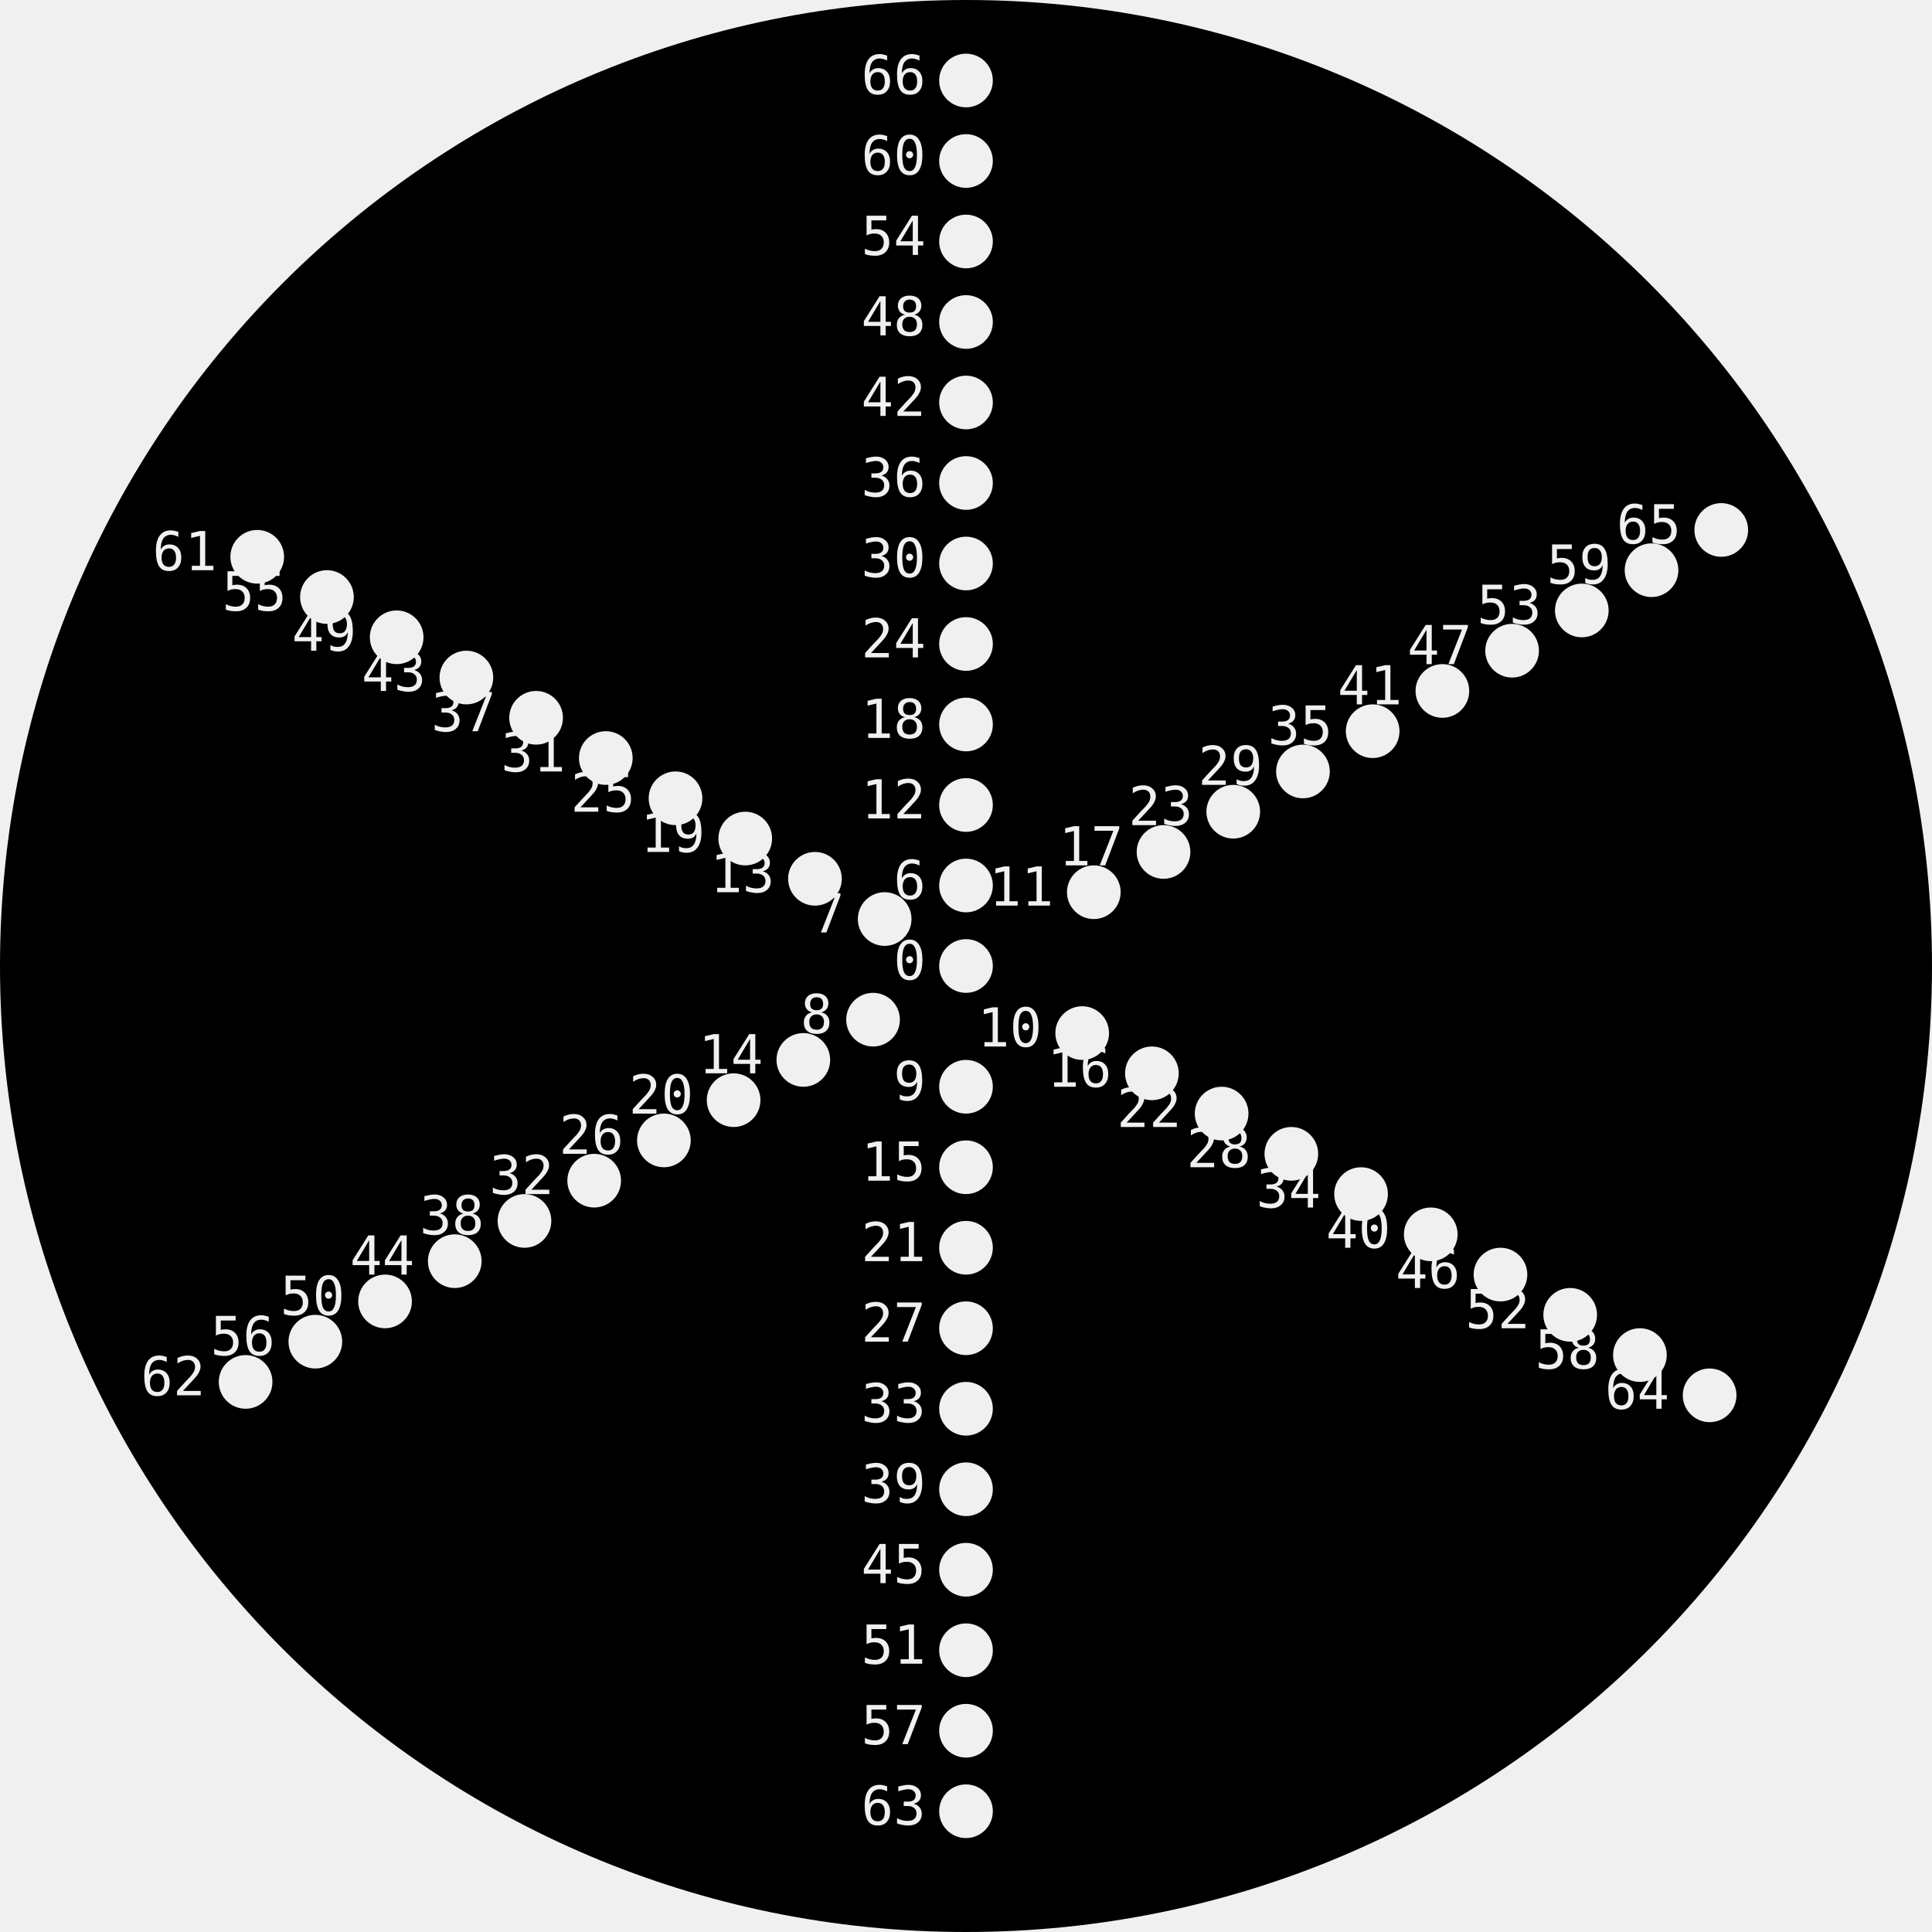
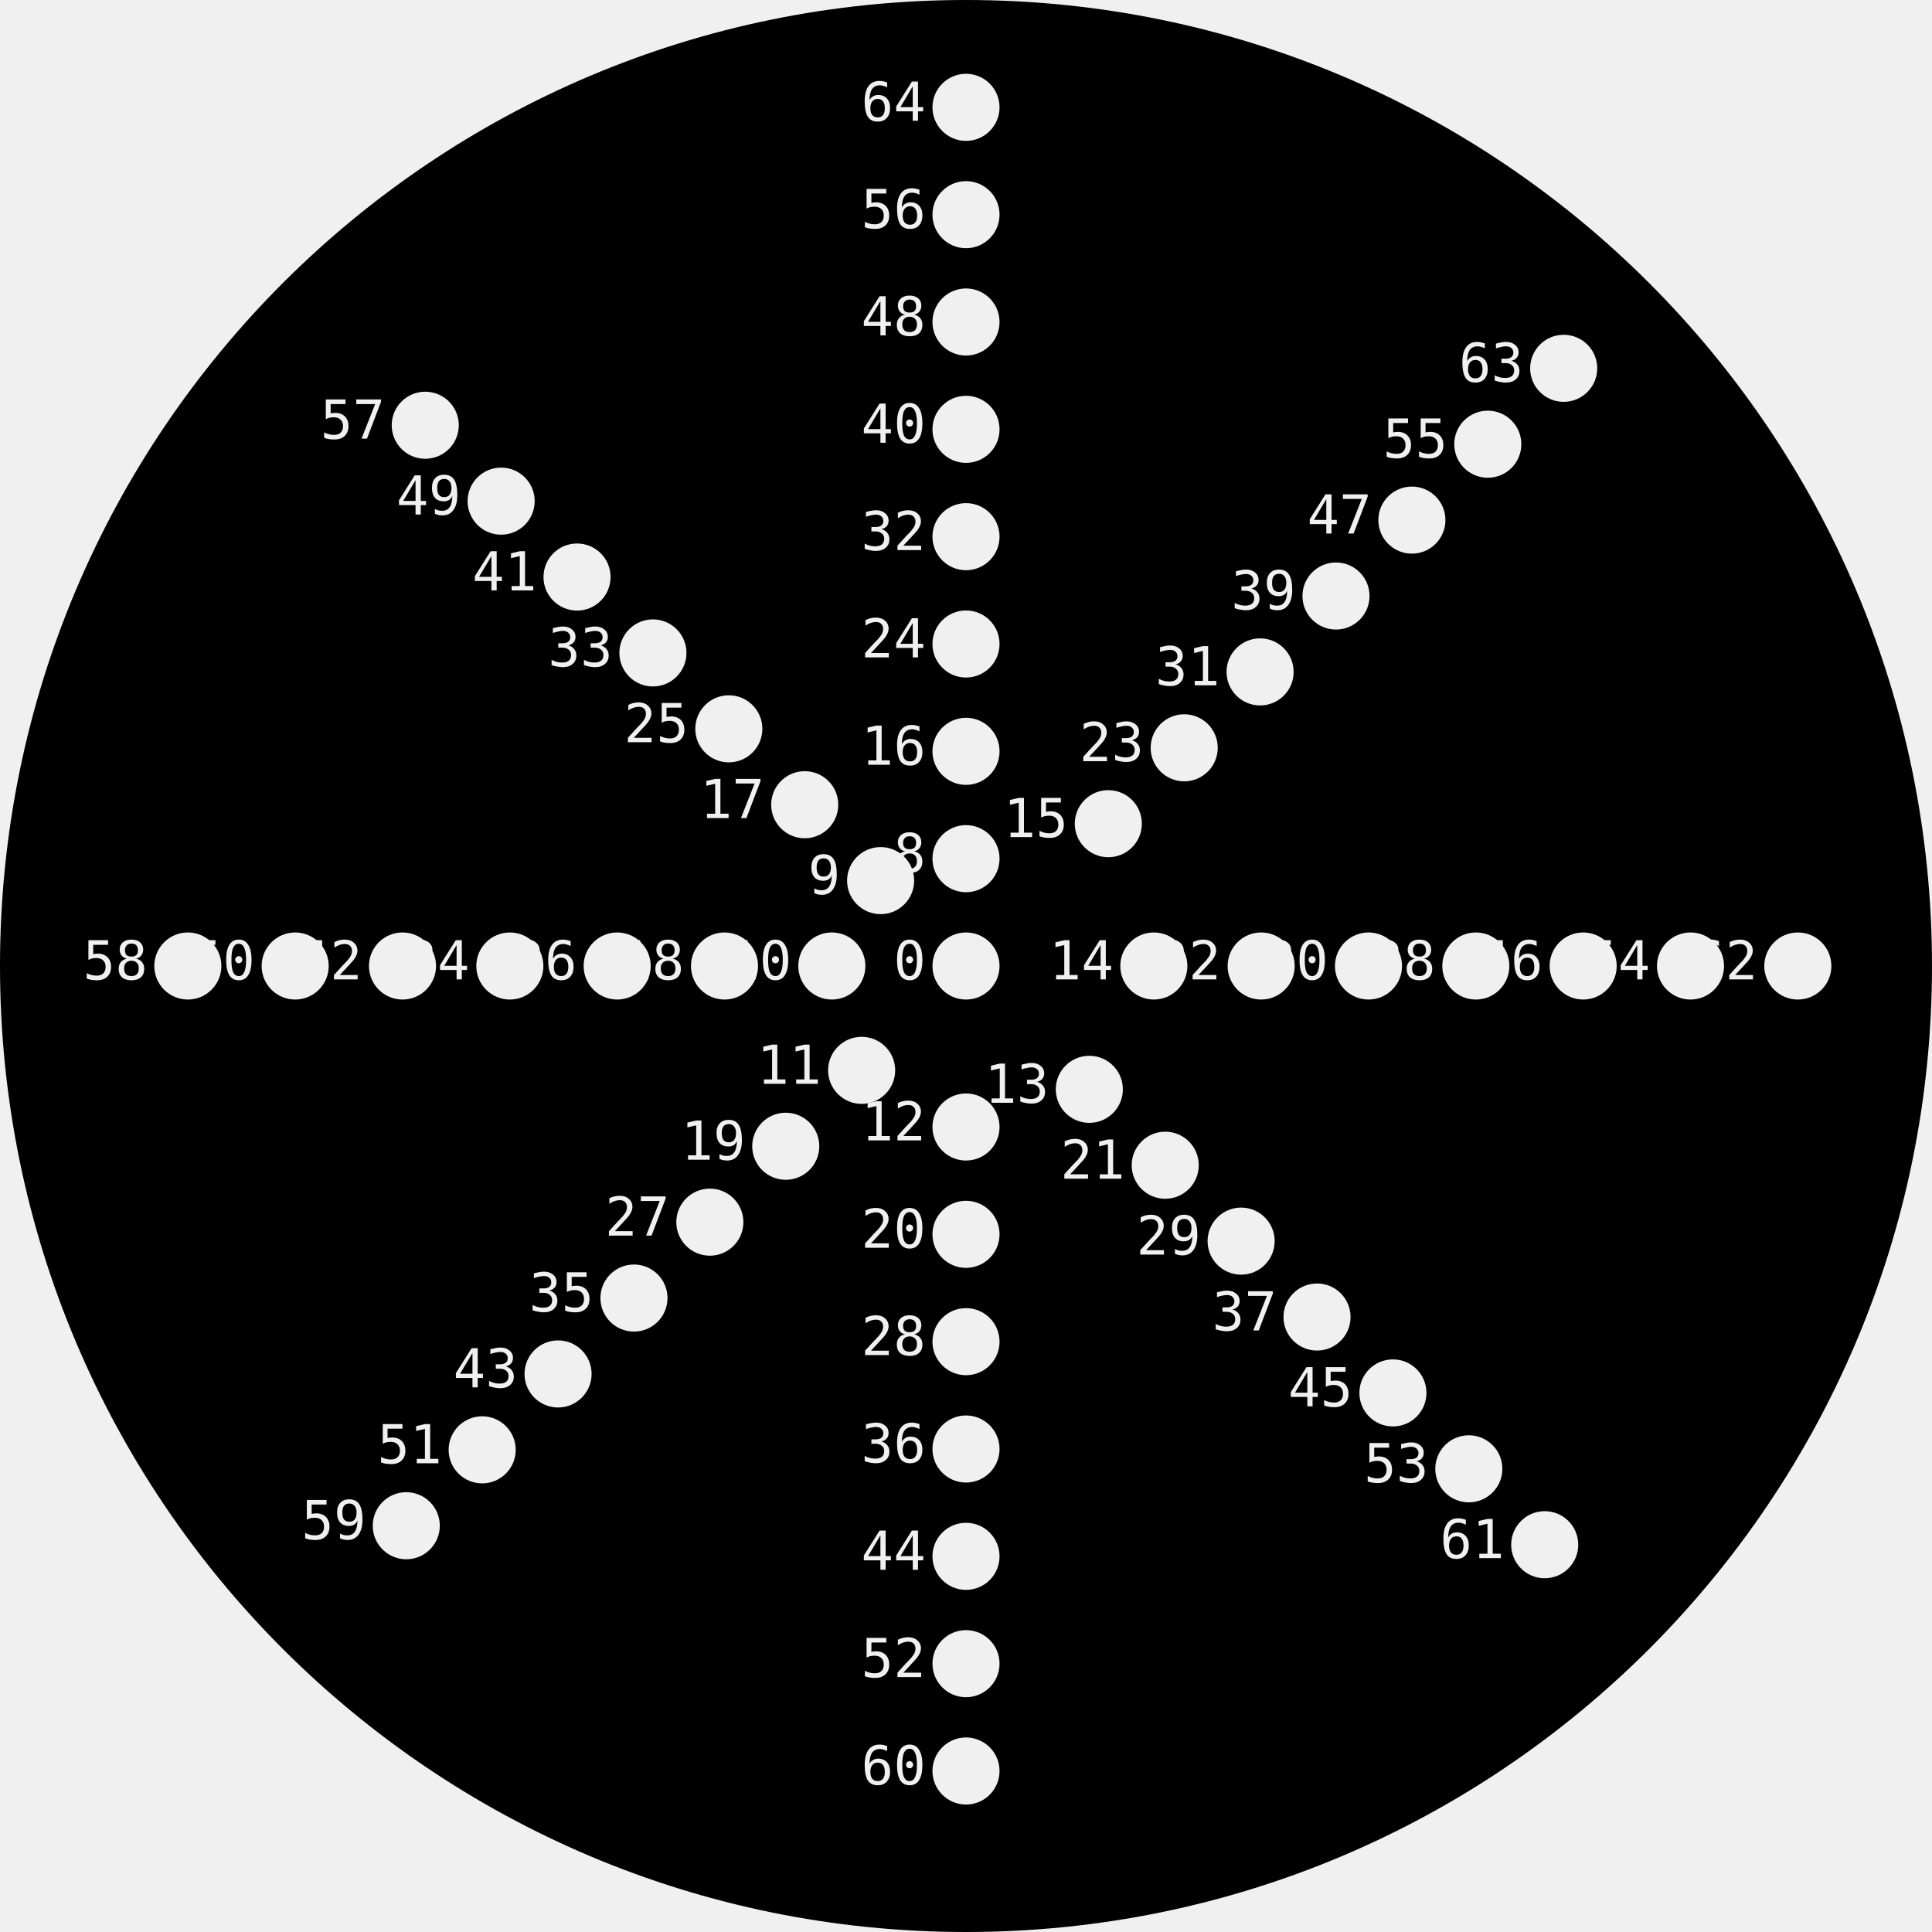
<svg xmlns="http://www.w3.org/2000/svg" xmlns:ns1="http://nathanfriend.io/inspiral">
  <style>
    text {
      font-family: monospace;
      font-size: 4px;
    }
  </style>
  <g>
    <mask id="holes">
      <rect width="100%" height="100%" fill="white" />
-       <circle cx="72" cy="72" r="2" ns1:hole-name="0" ns1:hole-text-position-angle="3.141592653589793" ns1:hole-text-rotation-angle="0" />
+       <circle cx="72" cy="72" r="2.5" ns1:hole-name="0" ns1:hole-text-position-angle="3.141592653589793" ns1:hole-text-rotation-angle="0" />
      <text x="69" y="73" text-anchor="end">0</text>
-       <circle cx="72" cy="66" r="2" ns1:hole-name="6" ns1:hole-text-position-angle="3.141592653589793" ns1:hole-text-rotation-angle="0" />
-       <text x="69" y="67" text-anchor="end">6</text>
-       <circle cx="72" cy="60" r="2" ns1:hole-name="12" ns1:hole-text-position-angle="3.141592653589793" ns1:hole-text-rotation-angle="0" />
-       <text x="69" y="61" text-anchor="end">12</text>
-       <circle cx="72" cy="54" r="2" ns1:hole-name="18" ns1:hole-text-position-angle="3.141592653589793" ns1:hole-text-rotation-angle="0" />
-       <text x="69" y="55" text-anchor="end">18</text>
-       <circle cx="72" cy="48" r="2" ns1:hole-name="24" ns1:hole-text-position-angle="3.141592653589793" ns1:hole-text-rotation-angle="0" />
+       <circle cx="72" cy="64" r="2.5" ns1:hole-name="8" ns1:hole-text-position-angle="3.141592653589793" ns1:hole-text-rotation-angle="0" />
+       <text x="69" y="65" text-anchor="end">8</text>
+       <circle cx="72" cy="56" r="2.5" ns1:hole-name="16" ns1:hole-text-position-angle="3.141592653589793" ns1:hole-text-rotation-angle="0" />
+       <text x="69" y="57" text-anchor="end">16</text>
+       <circle cx="72" cy="48" r="2.5" ns1:hole-name="24" ns1:hole-text-position-angle="3.141592653589793" ns1:hole-text-rotation-angle="0" />
      <text x="69" y="49" text-anchor="end">24</text>
-       <circle cx="72" cy="42" r="2" ns1:hole-name="30" ns1:hole-text-position-angle="3.141592653589793" ns1:hole-text-rotation-angle="0" />
-       <text x="69" y="43" text-anchor="end">30</text>
-       <circle cx="72" cy="36" r="2" ns1:hole-name="36" ns1:hole-text-position-angle="3.141592653589793" ns1:hole-text-rotation-angle="0" />
-       <text x="69" y="37" text-anchor="end">36</text>
-       <circle cx="72" cy="30" r="2" ns1:hole-name="42" ns1:hole-text-position-angle="3.141592653589793" ns1:hole-text-rotation-angle="0" />
-       <text x="69" y="31" text-anchor="end">42</text>
-       <circle cx="72" cy="24" r="2" ns1:hole-name="48" ns1:hole-text-position-angle="3.141592653589793" ns1:hole-text-rotation-angle="0" />
+       <circle cx="72" cy="40" r="2.5" ns1:hole-name="32" ns1:hole-text-position-angle="3.141592653589793" ns1:hole-text-rotation-angle="0" />
+       <text x="69" y="41" text-anchor="end">32</text>
+       <circle cx="72" cy="32" r="2.5" ns1:hole-name="40" ns1:hole-text-position-angle="3.141592653589793" ns1:hole-text-rotation-angle="0" />
+       <text x="69" y="33" text-anchor="end">40</text>
+       <circle cx="72" cy="24" r="2.5" ns1:hole-name="48" ns1:hole-text-position-angle="3.141592653589793" ns1:hole-text-rotation-angle="0" />
      <text x="69" y="25" text-anchor="end">48</text>
-       <circle cx="72" cy="18" r="2" ns1:hole-name="54" ns1:hole-text-position-angle="3.141592653589793" ns1:hole-text-rotation-angle="0" />
-       <text x="69" y="19" text-anchor="end">54</text>
-       <circle cx="72" cy="12" r="2" ns1:hole-name="60" ns1:hole-text-position-angle="3.141592653589793" ns1:hole-text-rotation-angle="0" />
-       <text x="69" y="13" text-anchor="end">60</text>
-       <circle cx="72" cy="6" r="2" ns1:hole-name="66" ns1:hole-text-position-angle="3.141592653589793" ns1:hole-text-rotation-angle="0" />
-       <text x="69" y="7" text-anchor="end">66</text>
-       <circle cx="65.938" cy="68.5" r="2" ns1:hole-name="7" ns1:hole-text-position-angle="4.188790204786391" ns1:hole-text-rotation-angle="1.0471975511965979" />
-       <text x="62.938" y="69.5" text-anchor="end">7</text>
-       <circle cx="60.742" cy="65.5" r="2" ns1:hole-name="13" ns1:hole-text-position-angle="4.188790204786391" ns1:hole-text-rotation-angle="1.0471975511965979" />
-       <text x="57.742" y="66.5" text-anchor="end">13</text>
-       <circle cx="55.546" cy="62.5" r="2" ns1:hole-name="19" ns1:hole-text-position-angle="4.188790204786391" ns1:hole-text-rotation-angle="1.0471975511965979" />
-       <text x="52.546" y="63.5" text-anchor="end">19</text>
-       <circle cx="50.349" cy="59.5" r="2" ns1:hole-name="25" ns1:hole-text-position-angle="4.188790204786391" ns1:hole-text-rotation-angle="1.0471975511965979" />
-       <text x="47.349" y="60.5" text-anchor="end">25</text>
-       <circle cx="45.153" cy="56.5" r="2" ns1:hole-name="31" ns1:hole-text-position-angle="4.188790204786391" ns1:hole-text-rotation-angle="1.0471975511965979" />
-       <text x="42.153" y="57.5" text-anchor="end">31</text>
-       <circle cx="39.957" cy="53.5" r="2" ns1:hole-name="37" ns1:hole-text-position-angle="4.188790204786391" ns1:hole-text-rotation-angle="1.0471975511965979" />
-       <text x="36.957" y="54.5" text-anchor="end">37</text>
-       <circle cx="34.761" cy="50.5" r="2" ns1:hole-name="43" ns1:hole-text-position-angle="4.188790204786391" ns1:hole-text-rotation-angle="1.0471975511965979" />
-       <text x="31.761" y="51.5" text-anchor="end">43</text>
-       <circle cx="29.565" cy="47.5" r="2" ns1:hole-name="49" ns1:hole-text-position-angle="4.188790204786391" ns1:hole-text-rotation-angle="1.0471975511965979" />
-       <text x="26.565" y="48.5" text-anchor="end">49</text>
-       <circle cx="24.369" cy="44.5" r="2" ns1:hole-name="55" ns1:hole-text-position-angle="4.188790204786391" ns1:hole-text-rotation-angle="1.0471975511965979" />
-       <text x="21.369" y="45.5" text-anchor="end">55</text>
-       <circle cx="19.172" cy="41.5" r="2" ns1:hole-name="61" ns1:hole-text-position-angle="4.188790204786391" ns1:hole-text-rotation-angle="1.0471975511965979" />
-       <text x="16.172" y="42.5" text-anchor="end">61</text>
-       <circle cx="65.072" cy="76" r="2" ns1:hole-name="8" ns1:hole-text-position-angle="5.235987755982988" ns1:hole-text-rotation-angle="2.0943951023931953" />
-       <text x="62.072" y="77" text-anchor="end">8</text>
-       <circle cx="59.876" cy="79" r="2" ns1:hole-name="14" ns1:hole-text-position-angle="5.235987755982988" ns1:hole-text-rotation-angle="2.0943951023931953" />
-       <text x="56.876" y="80" text-anchor="end">14</text>
-       <circle cx="54.679" cy="82" r="2" ns1:hole-name="20" ns1:hole-text-position-angle="5.235987755982988" ns1:hole-text-rotation-angle="2.0943951023931953" />
-       <text x="51.679" y="83" text-anchor="end">20</text>
-       <circle cx="49.483" cy="85" r="2" ns1:hole-name="26" ns1:hole-text-position-angle="5.235987755982988" ns1:hole-text-rotation-angle="2.0943951023931953" />
-       <text x="46.483" y="86" text-anchor="end">26</text>
-       <circle cx="44.287" cy="88" r="2" ns1:hole-name="32" ns1:hole-text-position-angle="5.235987755982988" ns1:hole-text-rotation-angle="2.0943951023931953" />
-       <text x="41.287" y="89" text-anchor="end">32</text>
-       <circle cx="39.091" cy="91" r="2" ns1:hole-name="38" ns1:hole-text-position-angle="5.235987755982988" ns1:hole-text-rotation-angle="2.0943951023931953" />
-       <text x="36.091" y="92" text-anchor="end">38</text>
-       <circle cx="33.895" cy="94" r="2" ns1:hole-name="44" ns1:hole-text-position-angle="5.235987755982988" ns1:hole-text-rotation-angle="2.0943951023931953" />
-       <text x="30.895" y="95" text-anchor="end">44</text>
-       <circle cx="28.699" cy="97" r="2" ns1:hole-name="50" ns1:hole-text-position-angle="5.235987755982988" ns1:hole-text-rotation-angle="2.0943951023931953" />
-       <text x="25.699" y="98" text-anchor="end">50</text>
-       <circle cx="23.503" cy="100" r="2" ns1:hole-name="56" ns1:hole-text-position-angle="5.235987755982988" ns1:hole-text-rotation-angle="2.0943951023931953" />
-       <text x="20.503" y="101" text-anchor="end">56</text>
-       <circle cx="18.306" cy="103" r="2" ns1:hole-name="62" ns1:hole-text-position-angle="5.235987755982988" ns1:hole-text-rotation-angle="2.0943951023931953" />
-       <text x="15.306" y="104" text-anchor="end">62</text>
-       <circle cx="72" cy="81" r="2" ns1:hole-name="9" ns1:hole-text-position-angle="6.283185307179586" ns1:hole-text-rotation-angle="3.141592653589793" />
-       <text x="69" y="82" text-anchor="end">9</text>
-       <circle cx="72" cy="87" r="2" ns1:hole-name="15" ns1:hole-text-position-angle="6.283185307179586" ns1:hole-text-rotation-angle="3.141592653589793" />
-       <text x="69" y="88" text-anchor="end">15</text>
-       <circle cx="72" cy="93" r="2" ns1:hole-name="21" ns1:hole-text-position-angle="6.283185307179586" ns1:hole-text-rotation-angle="3.141592653589793" />
-       <text x="69" y="94" text-anchor="end">21</text>
-       <circle cx="72" cy="99" r="2" ns1:hole-name="27" ns1:hole-text-position-angle="6.283185307179586" ns1:hole-text-rotation-angle="3.141592653589793" />
-       <text x="69" y="100" text-anchor="end">27</text>
-       <circle cx="72" cy="105" r="2" ns1:hole-name="33" ns1:hole-text-position-angle="6.283185307179586" ns1:hole-text-rotation-angle="3.141592653589793" />
-       <text x="69" y="106" text-anchor="end">33</text>
-       <circle cx="72" cy="111" r="2" ns1:hole-name="39" ns1:hole-text-position-angle="6.283185307179586" ns1:hole-text-rotation-angle="3.141592653589793" />
-       <text x="69" y="112" text-anchor="end">39</text>
-       <circle cx="72" cy="117" r="2" ns1:hole-name="45" ns1:hole-text-position-angle="6.283185307179586" ns1:hole-text-rotation-angle="3.141592653589793" />
-       <text x="69" y="118" text-anchor="end">45</text>
-       <circle cx="72" cy="123" r="2" ns1:hole-name="51" ns1:hole-text-position-angle="6.283185307179586" ns1:hole-text-rotation-angle="3.141592653589793" />
-       <text x="69" y="124" text-anchor="end">51</text>
-       <circle cx="72" cy="129" r="2" ns1:hole-name="57" ns1:hole-text-position-angle="6.283185307179586" ns1:hole-text-rotation-angle="3.141592653589793" />
-       <text x="69" y="130" text-anchor="end">57</text>
-       <circle cx="72" cy="135" r="2" ns1:hole-name="63" ns1:hole-text-position-angle="6.283185307179586" ns1:hole-text-rotation-angle="3.141592653589793" />
-       <text x="69" y="136" text-anchor="end">63</text>
-       <circle cx="80.66" cy="77" r="2" ns1:hole-name="10" ns1:hole-text-position-angle="7.330382858376184" ns1:hole-text-rotation-angle="4.1887902047863905" />
-       <text x="77.66" y="78" text-anchor="end">10</text>
-       <circle cx="85.856" cy="80" r="2" ns1:hole-name="16" ns1:hole-text-position-angle="7.330382858376184" ns1:hole-text-rotation-angle="4.1887902047863905" />
-       <text x="82.856" y="81" text-anchor="end">16</text>
-       <circle cx="91.053" cy="83" r="2" ns1:hole-name="22" ns1:hole-text-position-angle="7.330382858376184" ns1:hole-text-rotation-angle="4.1887902047863905" />
-       <text x="88.053" y="84" text-anchor="end">22</text>
-       <circle cx="96.249" cy="86" r="2" ns1:hole-name="28" ns1:hole-text-position-angle="7.330382858376184" ns1:hole-text-rotation-angle="4.1887902047863905" />
-       <text x="93.249" y="87" text-anchor="end">28</text>
-       <circle cx="101.445" cy="89" r="2" ns1:hole-name="34" ns1:hole-text-position-angle="7.330382858376184" ns1:hole-text-rotation-angle="4.1887902047863905" />
-       <text x="98.445" y="90" text-anchor="end">34</text>
-       <circle cx="106.641" cy="92" r="2" ns1:hole-name="40" ns1:hole-text-position-angle="7.330382858376184" ns1:hole-text-rotation-angle="4.1887902047863905" />
-       <text x="103.641" y="93" text-anchor="end">40</text>
-       <circle cx="111.837" cy="95" r="2" ns1:hole-name="46" ns1:hole-text-position-angle="7.330382858376184" ns1:hole-text-rotation-angle="4.1887902047863905" />
-       <text x="108.837" y="96" text-anchor="end">46</text>
-       <circle cx="117.033" cy="98" r="2" ns1:hole-name="52" ns1:hole-text-position-angle="7.330382858376184" ns1:hole-text-rotation-angle="4.1887902047863905" />
-       <text x="114.033" y="99" text-anchor="end">52</text>
-       <circle cx="122.229" cy="101" r="2" ns1:hole-name="58" ns1:hole-text-position-angle="7.330382858376184" ns1:hole-text-rotation-angle="4.1887902047863905" />
-       <text x="119.229" y="102" text-anchor="end">58</text>
-       <circle cx="127.426" cy="104" r="2" ns1:hole-name="64" ns1:hole-text-position-angle="7.330382858376184" ns1:hole-text-rotation-angle="4.1887902047863905" />
-       <text x="124.426" y="105" text-anchor="end">64</text>
-       <circle cx="81.526" cy="66.5" r="2" ns1:hole-name="11" ns1:hole-text-position-angle="8.377580409572783" ns1:hole-text-rotation-angle="5.235987755982989" />
-       <text x="78.526" y="67.5" text-anchor="end">11</text>
-       <circle cx="86.722" cy="63.5" r="2" ns1:hole-name="17" ns1:hole-text-position-angle="8.377580409572783" ns1:hole-text-rotation-angle="5.235987755982989" />
-       <text x="83.722" y="64.5" text-anchor="end">17</text>
-       <circle cx="91.919" cy="60.5" r="2" ns1:hole-name="23" ns1:hole-text-position-angle="8.377580409572783" ns1:hole-text-rotation-angle="5.235987755982989" />
-       <text x="88.919" y="61.5" text-anchor="end">23</text>
-       <circle cx="97.115" cy="57.5" r="2" ns1:hole-name="29" ns1:hole-text-position-angle="8.377580409572783" ns1:hole-text-rotation-angle="5.235987755982989" />
-       <text x="94.115" y="58.5" text-anchor="end">29</text>
-       <circle cx="102.311" cy="54.5" r="2" ns1:hole-name="35" ns1:hole-text-position-angle="8.377580409572783" ns1:hole-text-rotation-angle="5.235987755982989" />
-       <text x="99.311" y="55.5" text-anchor="end">35</text>
-       <circle cx="107.507" cy="51.5" r="2" ns1:hole-name="41" ns1:hole-text-position-angle="8.377580409572783" ns1:hole-text-rotation-angle="5.235987755982989" />
-       <text x="104.507" y="52.5" text-anchor="end">41</text>
-       <circle cx="112.703" cy="48.5" r="2" ns1:hole-name="47" ns1:hole-text-position-angle="8.377580409572783" ns1:hole-text-rotation-angle="5.235987755982989" />
-       <text x="109.703" y="49.5" text-anchor="end">47</text>
-       <circle cx="117.899" cy="45.5" r="2" ns1:hole-name="53" ns1:hole-text-position-angle="8.377580409572783" ns1:hole-text-rotation-angle="5.235987755982989" />
-       <text x="114.899" y="46.5" text-anchor="end">53</text>
-       <circle cx="123.095" cy="42.5" r="2" ns1:hole-name="59" ns1:hole-text-position-angle="8.377580409572783" ns1:hole-text-rotation-angle="5.235987755982989" />
-       <text x="120.095" y="43.5" text-anchor="end">59</text>
-       <circle cx="128.292" cy="39.5" r="2" ns1:hole-name="65" ns1:hole-text-position-angle="8.377580409572783" ns1:hole-text-rotation-angle="5.235987755982989" />
-       <text x="125.292" y="40.5" text-anchor="end">65</text>
+       <circle cx="72" cy="16" r="2.5" ns1:hole-name="56" ns1:hole-text-position-angle="3.141592653589793" ns1:hole-text-rotation-angle="0" />
+       <text x="69" y="17" text-anchor="end">56</text>
+       <circle cx="72" cy="8" r="2.5" ns1:hole-name="64" ns1:hole-text-position-angle="3.141592653589793" ns1:hole-text-rotation-angle="0" />
+       <text x="69" y="9" text-anchor="end">64</text>
+       <circle cx="65.636" cy="65.636" r="2.5" ns1:hole-name="9" ns1:hole-text-position-angle="3.9269908169872414" ns1:hole-text-rotation-angle="0.7853981633974483" />
+       <text x="62.636" y="66.636" text-anchor="end">9</text>
+       <circle cx="59.979" cy="59.979" r="2.5" ns1:hole-name="17" ns1:hole-text-position-angle="3.9269908169872414" ns1:hole-text-rotation-angle="0.7853981633974483" />
+       <text x="56.979" y="60.979" text-anchor="end">17</text>
+       <circle cx="54.322" cy="54.322" r="2.5" ns1:hole-name="25" ns1:hole-text-position-angle="3.9269908169872414" ns1:hole-text-rotation-angle="0.7853981633974483" />
+       <text x="51.322" y="55.322" text-anchor="end">25</text>
+       <circle cx="48.665" cy="48.665" r="2.5" ns1:hole-name="33" ns1:hole-text-position-angle="3.9269908169872414" ns1:hole-text-rotation-angle="0.7853981633974483" />
+       <text x="45.665" y="49.665" text-anchor="end">33</text>
+       <circle cx="43.009" cy="43.009" r="2.5" ns1:hole-name="41" ns1:hole-text-position-angle="3.9269908169872414" ns1:hole-text-rotation-angle="0.7853981633974483" />
+       <text x="40.009" y="44.009" text-anchor="end">41</text>
+       <circle cx="37.352" cy="37.352" r="2.5" ns1:hole-name="49" ns1:hole-text-position-angle="3.9269908169872414" ns1:hole-text-rotation-angle="0.7853981633974483" />
+       <text x="34.352" y="38.352" text-anchor="end">49</text>
+       <circle cx="31.695" cy="31.695" r="2.5" ns1:hole-name="57" ns1:hole-text-position-angle="3.9269908169872414" ns1:hole-text-rotation-angle="0.7853981633974483" />
+       <text x="28.695" y="32.695" text-anchor="end">57</text>
+       <circle cx="62" cy="72" r="2.5" ns1:hole-name="10" ns1:hole-text-position-angle="4.71238898038469" ns1:hole-text-rotation-angle="1.5707963267948966" />
+       <text x="59" y="73" text-anchor="end">10</text>
+       <circle cx="54" cy="72" r="2.5" ns1:hole-name="18" ns1:hole-text-position-angle="4.71238898038469" ns1:hole-text-rotation-angle="1.5707963267948966" />
+       <text x="51" y="73" text-anchor="end">18</text>
+       <circle cx="46" cy="72" r="2.5" ns1:hole-name="26" ns1:hole-text-position-angle="4.71238898038469" ns1:hole-text-rotation-angle="1.5707963267948966" />
+       <text x="43" y="73" text-anchor="end">26</text>
+       <circle cx="38" cy="72" r="2.5" ns1:hole-name="34" ns1:hole-text-position-angle="4.71238898038469" ns1:hole-text-rotation-angle="1.5707963267948966" />
+       <text x="35" y="73" text-anchor="end">34</text>
+       <circle cx="30" cy="72" r="2.5" ns1:hole-name="42" ns1:hole-text-position-angle="4.71238898038469" ns1:hole-text-rotation-angle="1.5707963267948966" />
+       <text x="27" y="73" text-anchor="end">42</text>
+       <circle cx="22" cy="72" r="2.5" ns1:hole-name="50" ns1:hole-text-position-angle="4.71238898038469" ns1:hole-text-rotation-angle="1.5707963267948966" />
+       <text x="19" y="73" text-anchor="end">50</text>
+       <circle cx="14" cy="72" r="2.5" ns1:hole-name="58" ns1:hole-text-position-angle="4.71238898038469" ns1:hole-text-rotation-angle="1.5707963267948966" />
+       <text x="11" y="73" text-anchor="end">58</text>
+       <circle cx="64.222" cy="79.778" r="2.5" ns1:hole-name="11" ns1:hole-text-position-angle="5.497787143782138" ns1:hole-text-rotation-angle="2.356194490192345" />
+       <text x="61.222" y="80.778" text-anchor="end">11</text>
+       <circle cx="58.565" cy="85.435" r="2.5" ns1:hole-name="19" ns1:hole-text-position-angle="5.497787143782138" ns1:hole-text-rotation-angle="2.356194490192345" />
+       <text x="55.565" y="86.435" text-anchor="end">19</text>
+       <circle cx="52.908" cy="91.092" r="2.5" ns1:hole-name="27" ns1:hole-text-position-angle="5.497787143782138" ns1:hole-text-rotation-angle="2.356194490192345" />
+       <text x="49.908" y="92.092" text-anchor="end">27</text>
+       <circle cx="47.251" cy="96.749" r="2.5" ns1:hole-name="35" ns1:hole-text-position-angle="5.497787143782138" ns1:hole-text-rotation-angle="2.356194490192345" />
+       <text x="44.251" y="97.749" text-anchor="end">35</text>
+       <circle cx="41.594" cy="102.406" r="2.5" ns1:hole-name="43" ns1:hole-text-position-angle="5.497787143782138" ns1:hole-text-rotation-angle="2.356194490192345" />
+       <text x="38.594" y="103.406" text-anchor="end">43</text>
+       <circle cx="35.938" cy="108.062" r="2.5" ns1:hole-name="51" ns1:hole-text-position-angle="5.497787143782138" ns1:hole-text-rotation-angle="2.356194490192345" />
+       <text x="32.938" y="109.062" text-anchor="end">51</text>
+       <circle cx="30.281" cy="113.719" r="2.5" ns1:hole-name="59" ns1:hole-text-position-angle="5.497787143782138" ns1:hole-text-rotation-angle="2.356194490192345" />
+       <text x="27.281" y="114.719" text-anchor="end">59</text>
+       <circle cx="72" cy="84" r="2.5" ns1:hole-name="12" ns1:hole-text-position-angle="6.283185307179586" ns1:hole-text-rotation-angle="3.141592653589793" />
+       <text x="69" y="85" text-anchor="end">12</text>
+       <circle cx="72" cy="92" r="2.5" ns1:hole-name="20" ns1:hole-text-position-angle="6.283185307179586" ns1:hole-text-rotation-angle="3.141592653589793" />
+       <text x="69" y="93" text-anchor="end">20</text>
+       <circle cx="72" cy="100" r="2.5" ns1:hole-name="28" ns1:hole-text-position-angle="6.283185307179586" ns1:hole-text-rotation-angle="3.141592653589793" />
+       <text x="69" y="101" text-anchor="end">28</text>
+       <circle cx="72" cy="108" r="2.5" ns1:hole-name="36" ns1:hole-text-position-angle="6.283185307179586" ns1:hole-text-rotation-angle="3.141592653589793" />
+       <text x="69" y="109" text-anchor="end">36</text>
+       <circle cx="72" cy="116" r="2.5" ns1:hole-name="44" ns1:hole-text-position-angle="6.283185307179586" ns1:hole-text-rotation-angle="3.141592653589793" />
+       <text x="69" y="117" text-anchor="end">44</text>
+       <circle cx="72" cy="124" r="2.5" ns1:hole-name="52" ns1:hole-text-position-angle="6.283185307179586" ns1:hole-text-rotation-angle="3.141592653589793" />
+       <text x="69" y="125" text-anchor="end">52</text>
+       <circle cx="72" cy="132" r="2.5" ns1:hole-name="60" ns1:hole-text-position-angle="6.283185307179586" ns1:hole-text-rotation-angle="3.141592653589793" />
+       <text x="69" y="133" text-anchor="end">60</text>
+       <circle cx="81.192" cy="81.192" r="2.5" ns1:hole-name="13" ns1:hole-text-position-angle="7.0685834705770345" ns1:hole-text-rotation-angle="3.9269908169872414" />
+       <text x="78.192" y="82.192" text-anchor="end">13</text>
+       <circle cx="86.849" cy="86.849" r="2.5" ns1:hole-name="21" ns1:hole-text-position-angle="7.0685834705770345" ns1:hole-text-rotation-angle="3.9269908169872414" />
+       <text x="83.849" y="87.849" text-anchor="end">21</text>
+       <circle cx="92.506" cy="92.506" r="2.5" ns1:hole-name="29" ns1:hole-text-position-angle="7.0685834705770345" ns1:hole-text-rotation-angle="3.9269908169872414" />
+       <text x="89.506" y="93.506" text-anchor="end">29</text>
+       <circle cx="98.163" cy="98.163" r="2.5" ns1:hole-name="37" ns1:hole-text-position-angle="7.0685834705770345" ns1:hole-text-rotation-angle="3.9269908169872414" />
+       <text x="95.163" y="99.163" text-anchor="end">37</text>
+       <circle cx="103.82" cy="103.82" r="2.5" ns1:hole-name="45" ns1:hole-text-position-angle="7.0685834705770345" ns1:hole-text-rotation-angle="3.9269908169872414" />
+       <text x="100.82" y="104.82" text-anchor="end">45</text>
+       <circle cx="109.477" cy="109.477" r="2.5" ns1:hole-name="53" ns1:hole-text-position-angle="7.0685834705770345" ns1:hole-text-rotation-angle="3.9269908169872414" />
+       <text x="106.477" y="110.477" text-anchor="end">53</text>
+       <circle cx="115.134" cy="115.134" r="2.5" ns1:hole-name="61" ns1:hole-text-position-angle="7.0685834705770345" ns1:hole-text-rotation-angle="3.9269908169872414" />
+       <text x="112.134" y="116.134" text-anchor="end">61</text>
+       <circle cx="86" cy="72" r="2.5" ns1:hole-name="14" ns1:hole-text-position-angle="7.853981633974483" ns1:hole-text-rotation-angle="4.71238898038469" />
+       <text x="83" y="73" text-anchor="end">14</text>
+       <circle cx="94" cy="72" r="2.5" ns1:hole-name="22" ns1:hole-text-position-angle="7.853981633974483" ns1:hole-text-rotation-angle="4.71238898038469" />
+       <text x="91" y="73" text-anchor="end">22</text>
+       <circle cx="102" cy="72" r="2.5" ns1:hole-name="30" ns1:hole-text-position-angle="7.853981633974483" ns1:hole-text-rotation-angle="4.71238898038469" />
+       <text x="99" y="73" text-anchor="end">30</text>
+       <circle cx="110" cy="72" r="2.5" ns1:hole-name="38" ns1:hole-text-position-angle="7.853981633974483" ns1:hole-text-rotation-angle="4.71238898038469" />
+       <text x="107" y="73" text-anchor="end">38</text>
+       <circle cx="118" cy="72" r="2.5" ns1:hole-name="46" ns1:hole-text-position-angle="7.853981633974483" ns1:hole-text-rotation-angle="4.71238898038469" />
+       <text x="115" y="73" text-anchor="end">46</text>
+       <circle cx="126" cy="72" r="2.5" ns1:hole-name="54" ns1:hole-text-position-angle="7.853981633974483" ns1:hole-text-rotation-angle="4.71238898038469" />
+       <text x="123" y="73" text-anchor="end">54</text>
+       <circle cx="134" cy="72" r="2.5" ns1:hole-name="62" ns1:hole-text-position-angle="7.853981633974483" ns1:hole-text-rotation-angle="4.71238898038469" />
+       <text x="131" y="73" text-anchor="end">62</text>
+       <circle cx="82.607" cy="61.393" r="2.5" ns1:hole-name="15" ns1:hole-text-position-angle="8.63937979737193" ns1:hole-text-rotation-angle="5.497787143782138" />
+       <text x="79.607" y="62.393" text-anchor="end">15</text>
+       <circle cx="88.263" cy="55.737" r="2.5" ns1:hole-name="23" ns1:hole-text-position-angle="8.63937979737193" ns1:hole-text-rotation-angle="5.497787143782138" />
+       <text x="85.263" y="56.737" text-anchor="end">23</text>
+       <circle cx="93.92" cy="50.08" r="2.5" ns1:hole-name="31" ns1:hole-text-position-angle="8.63937979737193" ns1:hole-text-rotation-angle="5.497787143782138" />
+       <text x="90.92" y="51.08" text-anchor="end">31</text>
+       <circle cx="99.577" cy="44.423" r="2.5" ns1:hole-name="39" ns1:hole-text-position-angle="8.63937979737193" ns1:hole-text-rotation-angle="5.497787143782138" />
+       <text x="96.577" y="45.423" text-anchor="end">39</text>
+       <circle cx="105.234" cy="38.766" r="2.5" ns1:hole-name="47" ns1:hole-text-position-angle="8.63937979737193" ns1:hole-text-rotation-angle="5.497787143782138" />
+       <text x="102.234" y="39.766" text-anchor="end">47</text>
+       <circle cx="110.891" cy="33.109" r="2.5" ns1:hole-name="55" ns1:hole-text-position-angle="8.63937979737193" ns1:hole-text-rotation-angle="5.497787143782138" />
+       <text x="107.891" y="34.109" text-anchor="end">55</text>
+       <circle cx="116.548" cy="27.452" r="2.5" ns1:hole-name="63" ns1:hole-text-position-angle="8.63937979737193" ns1:hole-text-rotation-angle="5.497787143782138" />
+       <text x="113.548" y="28.452" text-anchor="end">63</text>
    </mask>
    <path mask="url(#holes)" d="M 144 72              A 72 72 0 1 0 0 72              A 72 72 0 0 0 144 72              Z" />
  </g>
</svg>
